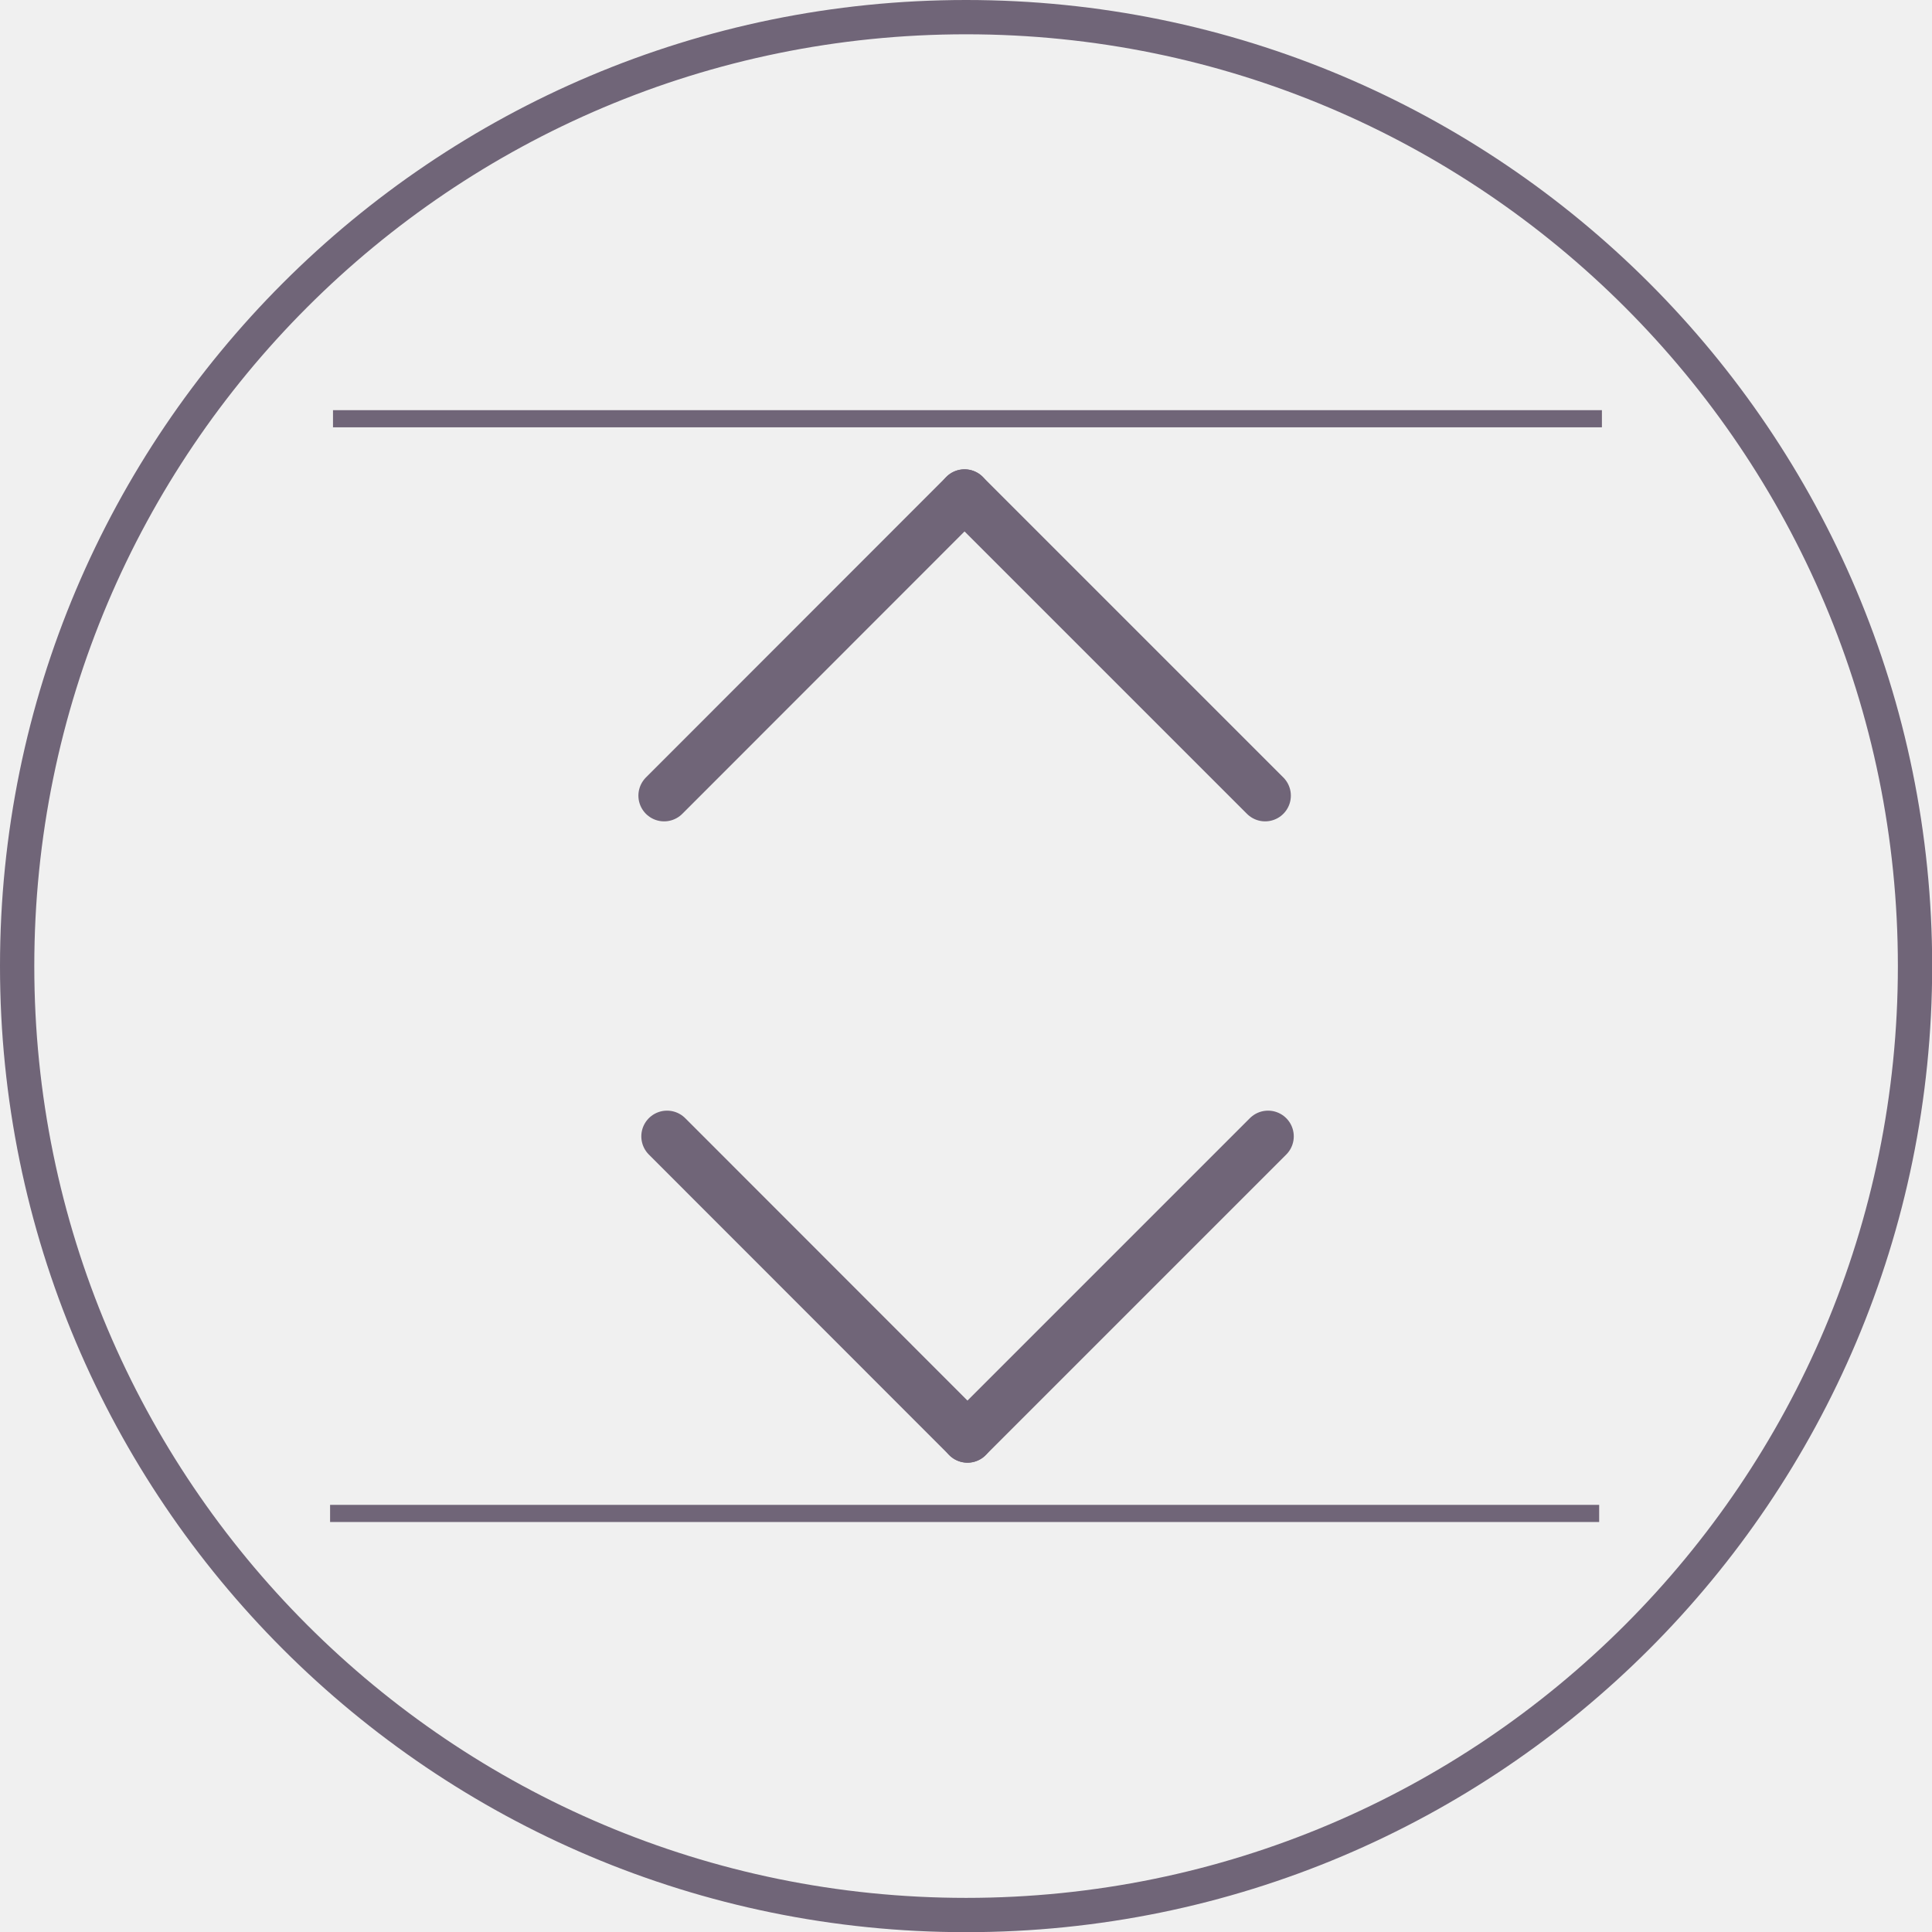
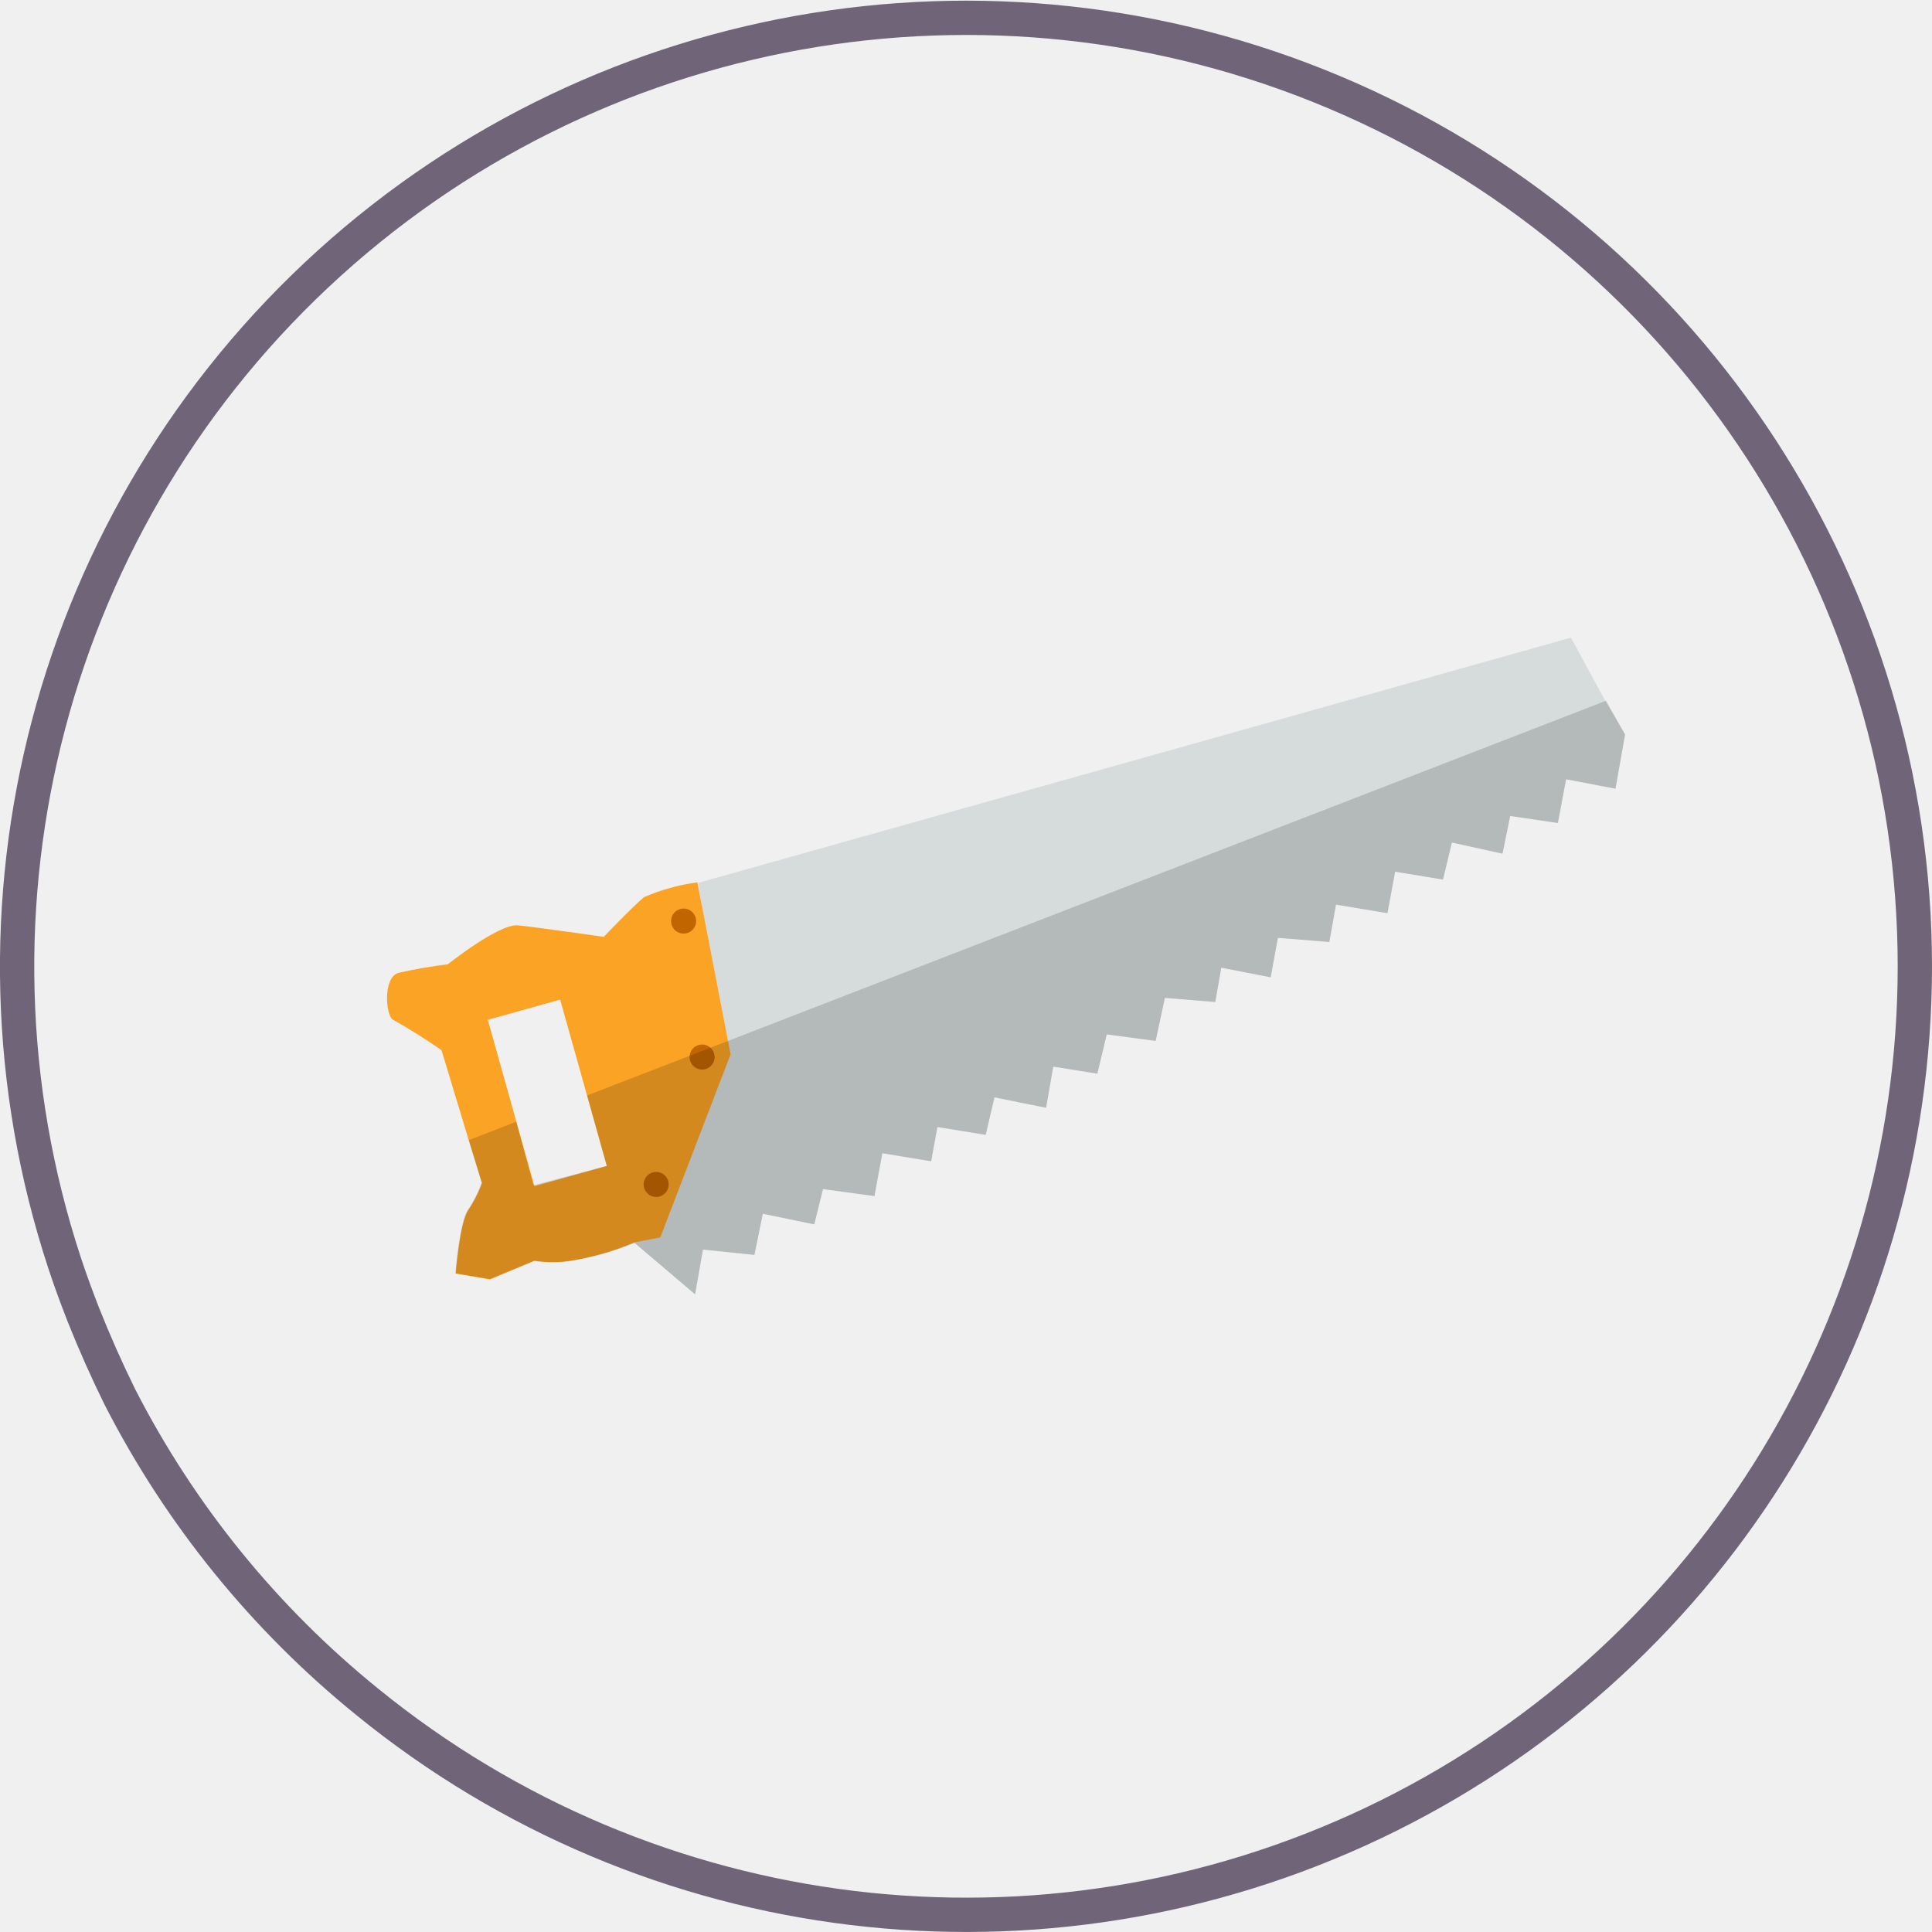
- <svg xmlns="http://www.w3.org/2000/svg" viewBox="0 0 112.67 112.67">
+ <svg xmlns="http://www.w3.org/2000/svg" viewBox="0 0 112.68 112.68">
  <defs>
-     <style>.cls-1,.cls-2,.cls-3{fill:#fff;}.cls-1,.cls-2,.cls-3,.cls-4{stroke:#706578;}.cls-1,.cls-3,.cls-4{stroke-miterlimit:10;}.cls-2,.cls-3{stroke-linecap:round;stroke-width:3px;}.cls-2{stroke-linejoin:round;}.cls-4{fill:none;stroke-width:2px;}</style>
+     <style>.cls-1{fill:none;stroke:#706578;stroke-miterlimit:10;stroke-width:2px;}.cls-2{fill:#d6dbdb;}.cls-3{fill:#fba324;}.cls-4{fill:#c16500;}.cls-5{opacity:0.16;}</style>
  </defs>
  <g id="Layer_2" data-name="Layer 2">
    <g id="Layer_1-2" data-name="Layer 1">
-       <line class="cls-1" x1="19.42" y1="24.42" x2="93.42" y2="24.42" />
-       <line class="cls-2" x1="56.25" y1="28.87" x2="38.73" y2="46.4" />
-       <line class="cls-2" x1="56.25" y1="28.87" x2="73.78" y2="46.4" />
-       <line class="cls-1" x1="93.26" y1="88.26" x2="19.25" y2="88.26" />
-       <line class="cls-3" x1="56.42" y1="83.8" x2="73.95" y2="66.27" />
-       <line class="cls-3" x1="56.42" y1="83.8" x2="38.9" y2="66.27" />
-       <circle class="cls-4" cx="56.34" cy="56.34" r="55.34" />
+       <path class="cls-1" d="M111.68,56.34A55.33,55.33,0,0,1,21.41,99.25s0,0,0,0A55.3,55.3,0,0,1,7,81.49H7Q5.85,79.16,4.87,76.7c-.39-1-.76-2-1.09-3,0,0,0,0,0,0a55.34,55.34,0,1,1,107.9-17.34Z" />
+       <path class="cls-2" d="M94.78,42.84,94.22,46l-2.88-.55L90.86,48l-2.78-.41-.45,2.2-2.95-.65-.52,2.16-2.79-.46-.45,2.42-3-.5-.39,2.18-3-.24L74.11,57l-2.88-.56-.35,2-2.94-.24-.54,2.51-2.85-.38L64,62.62l-2.57-.41-.42,2.4L58,64l-.51,2.19-2.82-.46-.36,2-2.85-.47L51,69.76l-3-.41-.51,2.06-3-.62L44,73.19l-3-.31-.46,2.61-3.53-3,1.22-2.66.57-1.23c1.2-2.64,2.6-5.78,2.84-6.57a4.37,4.37,0,0,0,.09-1.06c0-2.82-1-9.48-1-9.48h0L91.62,37.19l2,3.68Z" />
+       <path class="cls-3" d="M40.68,51.46a11.84,11.84,0,0,0-3.11.86c-.58.46-2.36,2.32-2.36,2.32s-3.89-.56-5-.67-4.09,2.27-4.09,2.27a28,28,0,0,0-2.88.5c-.93.26-.75,2.58-.29,2.75a33,33,0,0,1,2.8,1.76l1.59,5.25L28.11,69a7.21,7.21,0,0,1-.8,1.58c-.5.74-.73,3.7-.73,3.7l2,.34,2.59-1.09a6.9,6.9,0,0,0,2.13,0A16.11,16.11,0,0,0,37,72.46l1.51-.29,4.1-10.68-.16-.83-1.78-9.21ZM35.39,68l-4.22,1.18-2.72-9.7,4.22-1.18Z" />
+       <circle class="cls-4" cx="39.87" cy="53.72" r="0.73" />
+       <circle class="cls-4" cx="40.95" cy="61.65" r="0.73" />
+       <circle class="cls-4" cx="38.27" cy="69.08" r="0.73" />
+       <path class="cls-5" d="M94.78,42.84,94.22,46l-2.88-.55L90.86,48l-2.78-.41-.45,2.2-2.95-.65-.52,2.16-2.79-.46-.45,2.42-3-.5-.39,2.18-3-.24L74.11,57l-2.88-.56-.35,2-2.94-.24-.54,2.51-2.85-.38L64,62.62l-2.57-.41-.42,2.4L58,64l-.51,2.19-2.82-.46-.36,2-2.85-.47L51,69.76l-3-.41-.51,2.06-3-.62L44,73.19l-3-.31-.46,2.61-3.53-3a16.11,16.11,0,0,1-3.73,1.05,6.9,6.9,0,0,1-2.13,0L28.56,74.6l-2-.34s.23-3,.73-3.7a7.21,7.21,0,0,0,.8-1.58l-.75-2.48,2.77-1.08,1,3.71L35.39,68l-1.15-4.11,6-2.32h0l1.16-.45.33-.13.73-.28L93.67,40.87Z" />
    </g>
  </g>
</svg>
